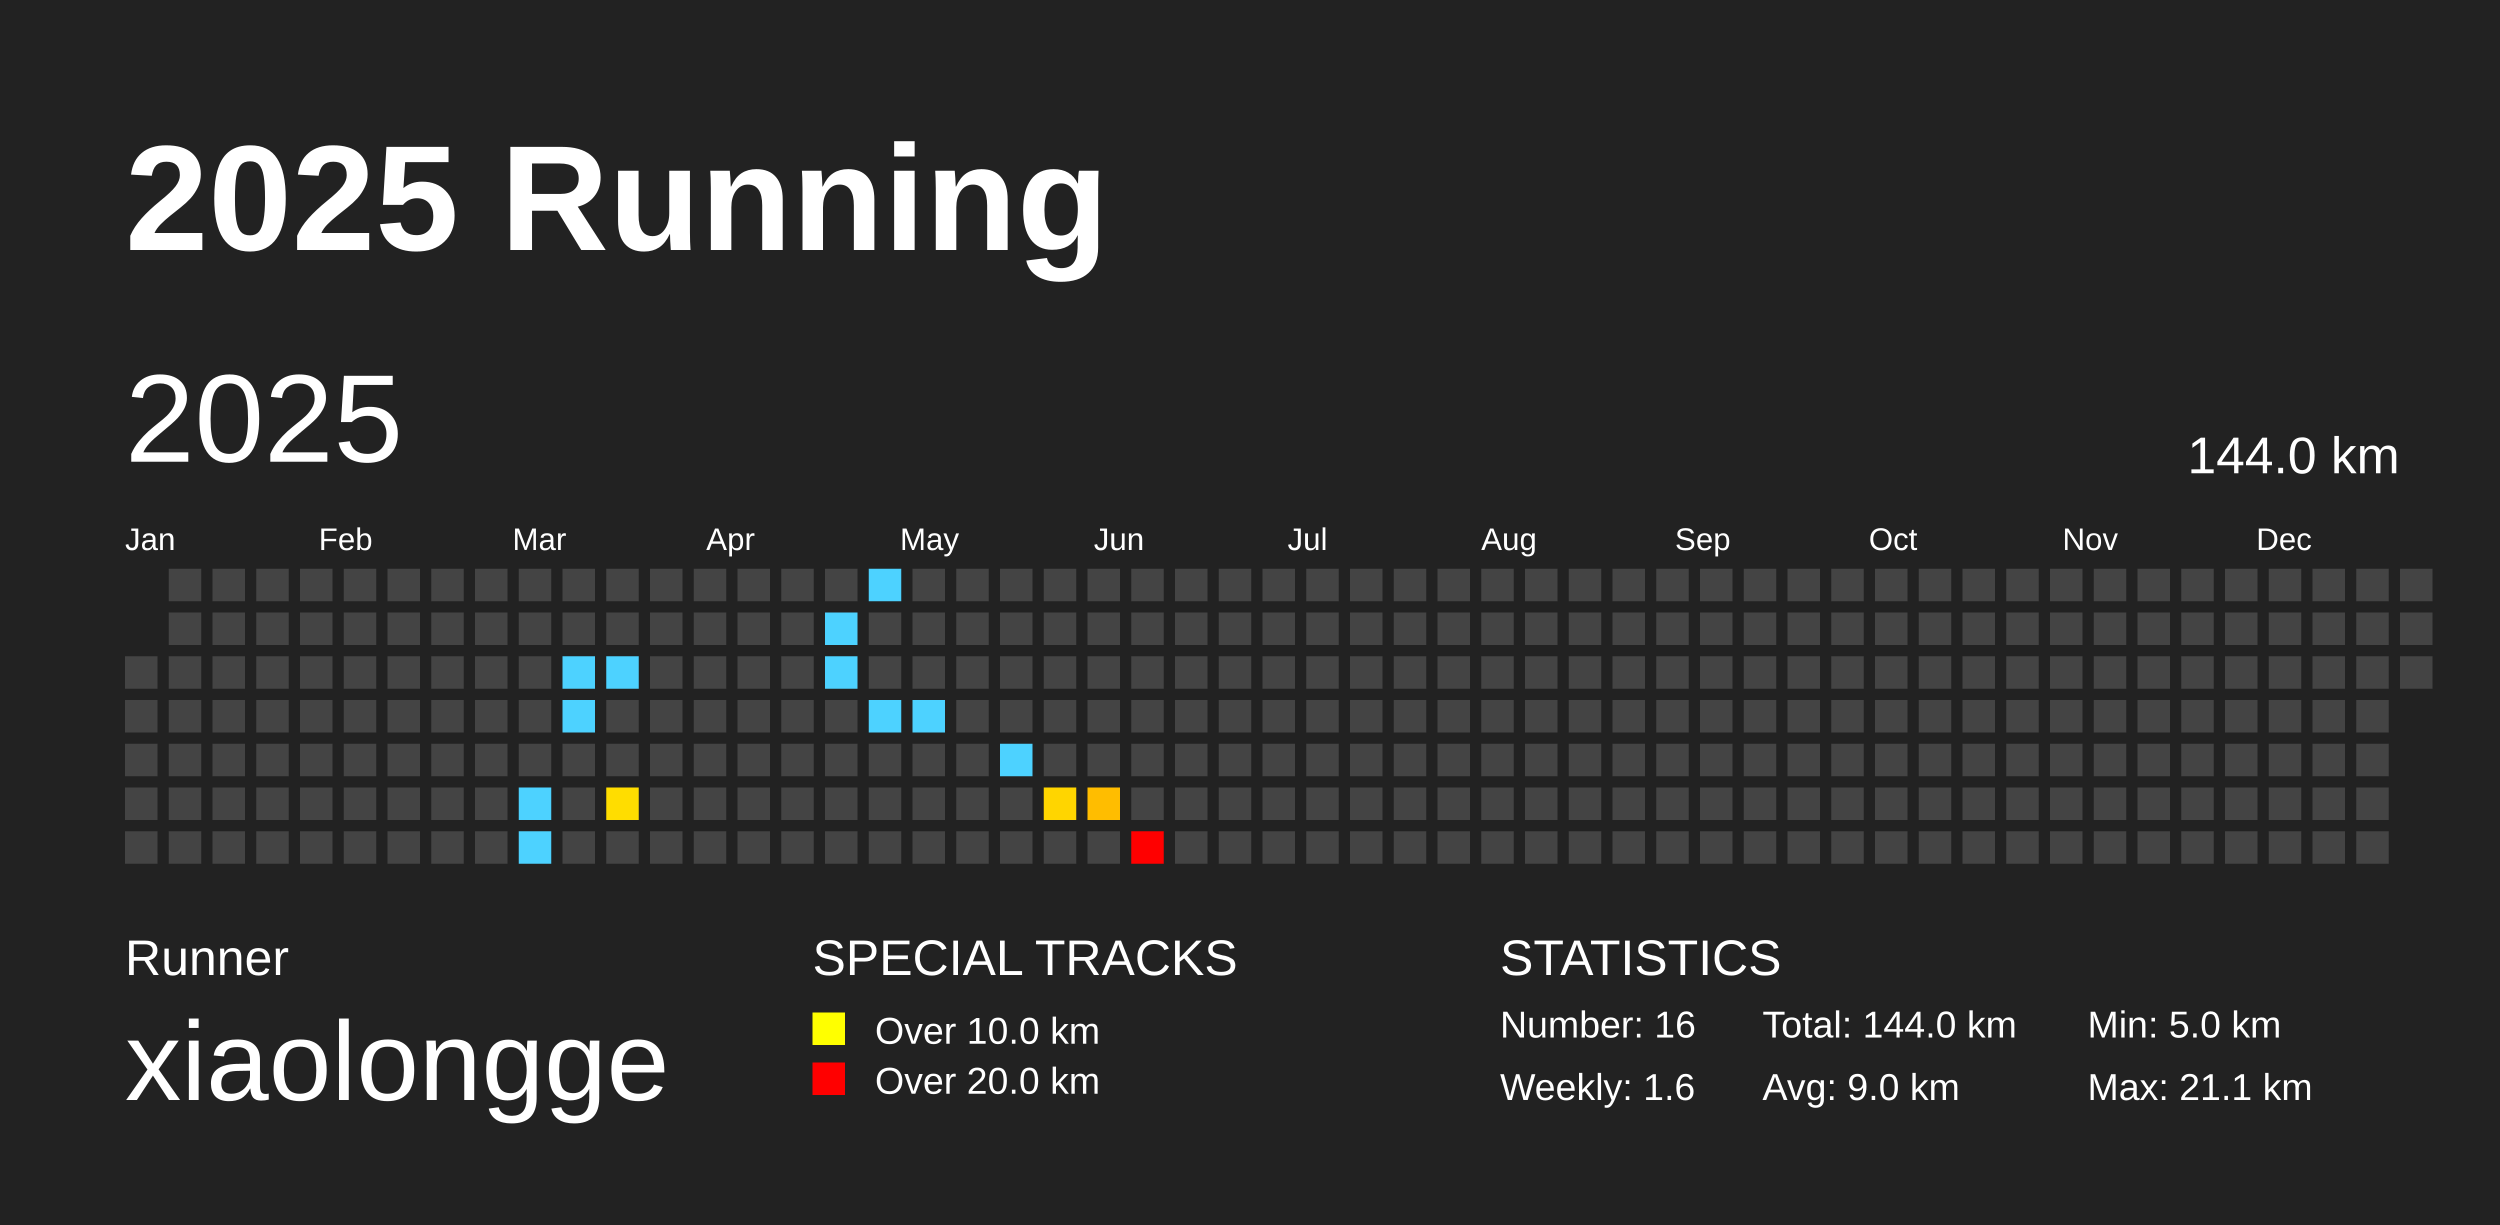
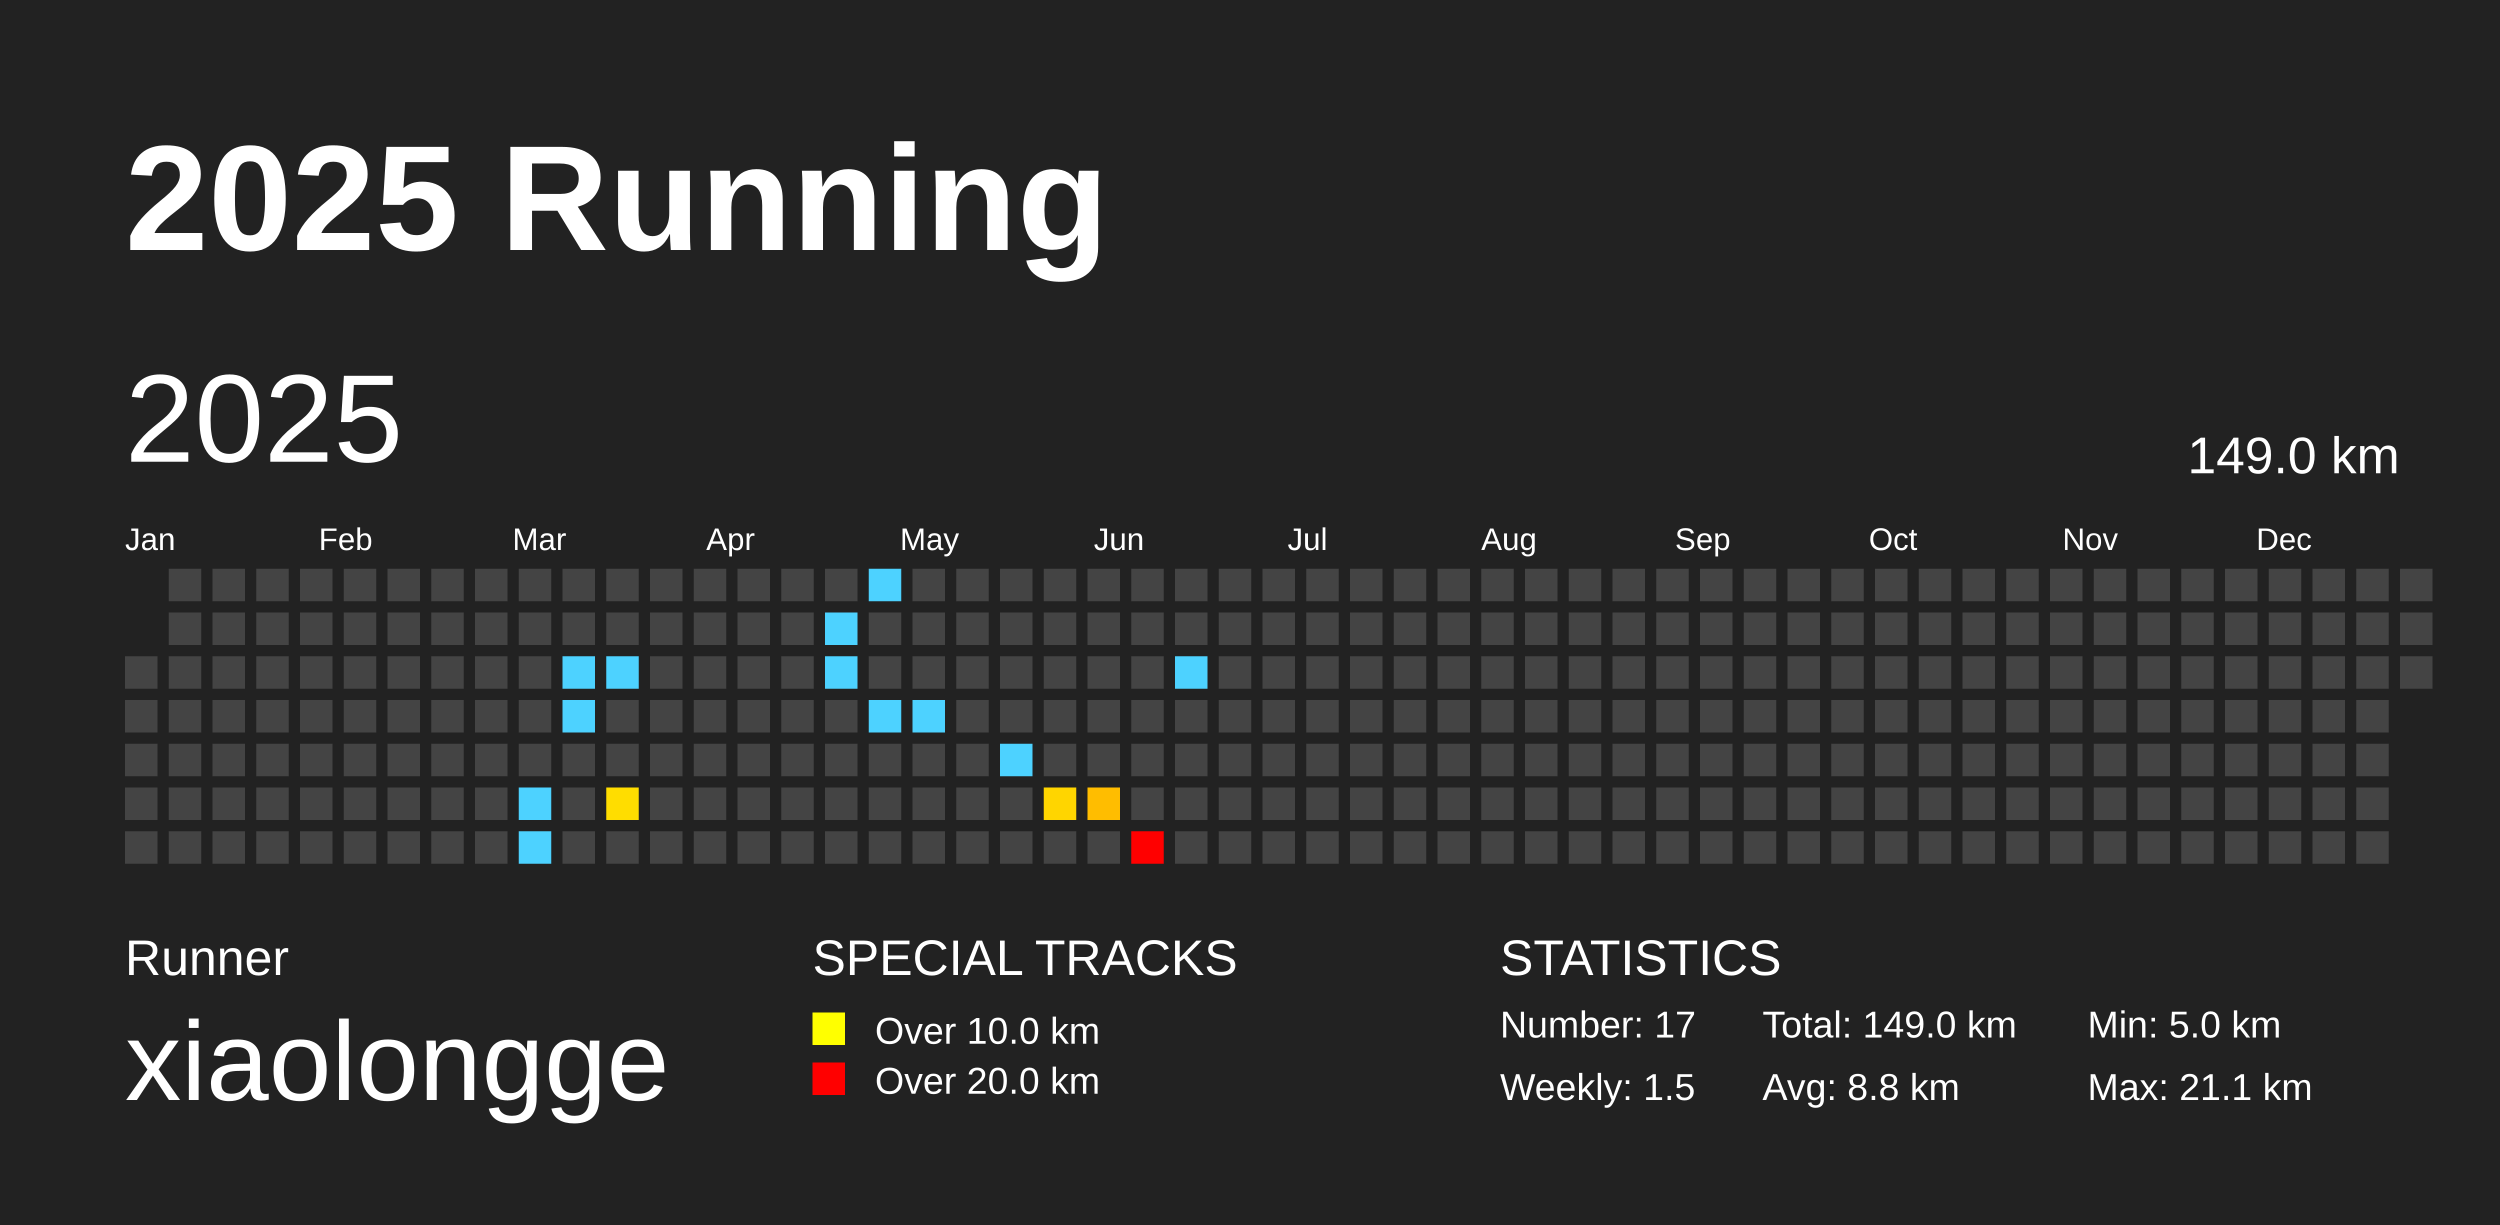
<svg xmlns="http://www.w3.org/2000/svg" baseProfile="full" height="98mm" version="1.1" viewBox="0,0,200,98" width="200mm">
  <defs />
  <rect fill="#222222" height="98" width="200" x="0" y="0" />
  <text fill="#FFFFFF" style="font-size:12px; font-family:Arial; font-weight:bold;" x="10" y="20">2025 Running</text>
  <text fill="#FFFFFF" style="font-size:4px; font-family:Arial" x="10" y="78">Runner</text>
  <text fill="#FFFFFF" style="font-size:9px; font-family:Arial" x="10" y="88">xiaolongge</text>
  <text fill="#FFFFFF" style="font-size:4px; font-family:Arial" x="65" y="78">SPECIAL TRACKS</text>
  <rect fill="yellow" height="2.6" width="2.6" x="65" y="81" />
  <text fill="#FFFFFF" style="font-size:3px; font-family:Arial" x="70" y="83.5">Over 10.0 km</text>
  <rect fill="red" height="2.6" width="2.6" x="65" y="85" />
  <text fill="#FFFFFF" style="font-size:3px; font-family:Arial" x="70" y="87.5">Over 20.0 km</text>
  <text fill="#FFFFFF" style="font-size:4px; font-family:Arial" x="120" y="78">STATISTICS</text>
-   <text fill="#FFFFFF" style="font-size:3px; font-family:Arial" x="120" y="83">Number: 16</text>
-   <text fill="#FFFFFF" style="font-size:3px; font-family:Arial" x="120" y="88">Weekly: 1.6</text>
-   <text fill="#FFFFFF" style="font-size:3px; font-family:Arial" x="141" y="83">Total: 144.0 km</text>
-   <text fill="#FFFFFF" style="font-size:3px; font-family:Arial" x="141" y="88">Avg: 9.0 km</text>
+   <text fill="#FFFFFF" style="font-size:3px; font-family:Arial" x="120" y="83">Number: 17</text>
+   <text fill="#FFFFFF" style="font-size:3px; font-family:Arial" x="120" y="88">Weekly: 1.5</text>
+   <text fill="#FFFFFF" style="font-size:3px; font-family:Arial" x="141" y="83">Total: 149.0 km</text>
+   <text fill="#FFFFFF" style="font-size:3px; font-family:Arial" x="141" y="88">Avg: 8.8 km</text>
  <text fill="#FFFFFF" style="font-size:3px; font-family:Arial" x="167" y="83">Min: 5.0 km</text>
  <text fill="#FFFFFF" style="font-size:3px; font-family:Arial" x="167" y="88">Max: 21.1 km</text>
  <text dominant-baseline="hanging" fill="#FFFFFF" style="font-size:10.0px; font-family:Arial;" x="10" y="30">2025</text>
-   <text dominant-baseline="hanging" fill="#FFFFFF" style="font-size:4.125px; font-family:Arial;" x="175" y="35">144.0 km</text>
+   <text dominant-baseline="hanging" fill="#FFFFFF" style="font-size:4.125px; font-family:Arial;" x="175" y="35">149.0 km</text>
  <text fill="#FFFFFF" style="font-size:2.5px; font-family:Arial" x="10.0" y="44">Jan</text>
  <text fill="#FFFFFF" style="font-size:2.5px; font-family:Arial" x="25.5" y="44">Feb</text>
  <text fill="#FFFFFF" style="font-size:2.5px; font-family:Arial" x="41.0" y="44">Mar</text>
  <text fill="#FFFFFF" style="font-size:2.5px; font-family:Arial" x="56.5" y="44">Apr</text>
  <text fill="#FFFFFF" style="font-size:2.5px; font-family:Arial" x="72.0" y="44">May</text>
  <text fill="#FFFFFF" style="font-size:2.5px; font-family:Arial" x="87.5" y="44">Jun</text>
  <text fill="#FFFFFF" style="font-size:2.5px; font-family:Arial" x="103.0" y="44">Jul</text>
  <text fill="#FFFFFF" style="font-size:2.5px; font-family:Arial" x="118.5" y="44">Aug</text>
  <text fill="#FFFFFF" style="font-size:2.5px; font-family:Arial" x="134.0" y="44">Sep</text>
  <text fill="#FFFFFF" style="font-size:2.5px; font-family:Arial" x="149.5" y="44">Oct</text>
  <text fill="#FFFFFF" style="font-size:2.5px; font-family:Arial" x="165.0" y="44">Nov</text>
  <text fill="#FFFFFF" style="font-size:2.5px; font-family:Arial" x="180.5" y="44">Dec</text>
  <rect fill="#444444" height="2.6" width="2.6" x="10.0" y="52.5" />
  <rect fill="#444444" height="2.6" width="2.6" x="10.0" y="56.0" />
  <rect fill="#444444" height="2.6" width="2.6" x="10.0" y="59.5" />
  <rect fill="#444444" height="2.6" width="2.6" x="10.0" y="63.0" />
  <rect fill="#444444" height="2.6" width="2.6" x="10.0" y="66.5" />
  <rect fill="#444444" height="2.6" width="2.6" x="13.5" y="45.5" />
  <rect fill="#444444" height="2.6" width="2.6" x="13.5" y="49.0" />
  <rect fill="#444444" height="2.6" width="2.6" x="13.5" y="52.5" />
  <rect fill="#444444" height="2.6" width="2.6" x="13.5" y="56.0" />
  <rect fill="#444444" height="2.6" width="2.6" x="13.5" y="59.5" />
  <rect fill="#444444" height="2.6" width="2.6" x="13.5" y="63.0" />
  <rect fill="#444444" height="2.6" width="2.6" x="13.5" y="66.5" />
  <rect fill="#444444" height="2.6" width="2.6" x="17.0" y="45.5" />
  <rect fill="#444444" height="2.6" width="2.6" x="17.0" y="49.0" />
  <rect fill="#444444" height="2.6" width="2.6" x="17.0" y="52.5" />
  <rect fill="#444444" height="2.6" width="2.6" x="17.0" y="56.0" />
  <rect fill="#444444" height="2.6" width="2.6" x="17.0" y="59.5" />
  <rect fill="#444444" height="2.6" width="2.6" x="17.0" y="63.0" />
  <rect fill="#444444" height="2.6" width="2.6" x="17.0" y="66.5" />
  <rect fill="#444444" height="2.6" width="2.6" x="20.5" y="45.5" />
  <rect fill="#444444" height="2.6" width="2.6" x="20.5" y="49.0" />
  <rect fill="#444444" height="2.6" width="2.6" x="20.5" y="52.5" />
  <rect fill="#444444" height="2.6" width="2.6" x="20.5" y="56.0" />
  <rect fill="#444444" height="2.6" width="2.6" x="20.5" y="59.5" />
  <rect fill="#444444" height="2.6" width="2.6" x="20.5" y="63.0" />
  <rect fill="#444444" height="2.6" width="2.6" x="20.5" y="66.5" />
  <rect fill="#444444" height="2.6" width="2.6" x="24.0" y="45.5" />
  <rect fill="#444444" height="2.6" width="2.6" x="24.0" y="49.0" />
  <rect fill="#444444" height="2.6" width="2.6" x="24.0" y="52.5" />
  <rect fill="#444444" height="2.6" width="2.6" x="24.0" y="56.0" />
  <rect fill="#444444" height="2.6" width="2.6" x="24.0" y="59.5" />
  <rect fill="#444444" height="2.6" width="2.6" x="24.0" y="63.0" />
  <rect fill="#444444" height="2.6" width="2.6" x="24.0" y="66.5" />
  <rect fill="#444444" height="2.6" width="2.6" x="27.5" y="45.5" />
  <rect fill="#444444" height="2.6" width="2.6" x="27.5" y="49.0" />
  <rect fill="#444444" height="2.6" width="2.6" x="27.5" y="52.5" />
  <rect fill="#444444" height="2.6" width="2.6" x="27.5" y="56.0" />
  <rect fill="#444444" height="2.6" width="2.6" x="27.5" y="59.5" />
  <rect fill="#444444" height="2.6" width="2.6" x="27.5" y="63.0" />
  <rect fill="#444444" height="2.6" width="2.6" x="27.5" y="66.5" />
  <rect fill="#444444" height="2.6" width="2.6" x="31.0" y="45.5" />
  <rect fill="#444444" height="2.6" width="2.6" x="31.0" y="49.0" />
  <rect fill="#444444" height="2.6" width="2.6" x="31.0" y="52.5" />
  <rect fill="#444444" height="2.6" width="2.6" x="31.0" y="56.0" />
  <rect fill="#444444" height="2.6" width="2.6" x="31.0" y="59.5" />
  <rect fill="#444444" height="2.6" width="2.6" x="31.0" y="63.0" />
  <rect fill="#444444" height="2.6" width="2.6" x="31.0" y="66.5" />
  <rect fill="#444444" height="2.6" width="2.6" x="34.5" y="45.5" />
  <rect fill="#444444" height="2.6" width="2.6" x="34.5" y="49.0" />
  <rect fill="#444444" height="2.6" width="2.6" x="34.5" y="52.5" />
  <rect fill="#444444" height="2.6" width="2.6" x="34.5" y="56.0" />
  <rect fill="#444444" height="2.6" width="2.6" x="34.5" y="59.5" />
  <rect fill="#444444" height="2.6" width="2.6" x="34.5" y="63.0" />
  <rect fill="#444444" height="2.6" width="2.6" x="34.5" y="66.5" />
  <rect fill="#444444" height="2.6" width="2.6" x="38.0" y="45.5" />
  <rect fill="#444444" height="2.6" width="2.6" x="38.0" y="49.0" />
  <rect fill="#444444" height="2.6" width="2.6" x="38.0" y="52.5" />
  <rect fill="#444444" height="2.6" width="2.6" x="38.0" y="56.0" />
  <rect fill="#444444" height="2.6" width="2.6" x="38.0" y="59.5" />
  <rect fill="#444444" height="2.6" width="2.6" x="38.0" y="63.0" />
  <rect fill="#444444" height="2.6" width="2.6" x="38.0" y="66.5" />
  <rect fill="#444444" height="2.6" width="2.6" x="41.5" y="45.5" />
  <rect fill="#444444" height="2.6" width="2.6" x="41.5" y="49.0" />
  <rect fill="#444444" height="2.6" width="2.6" x="41.5" y="52.5" />
  <rect fill="#444444" height="2.6" width="2.6" x="41.5" y="56.0" />
  <rect fill="#444444" height="2.6" width="2.6" x="41.5" y="59.5" />
  <rect fill="#4dd2ff" height="2.6" width="2.6" x="41.5" y="63.0" />
  <rect fill="#4dd2ff" height="2.6" width="2.6" x="41.5" y="66.5" />
  <rect fill="#444444" height="2.6" width="2.6" x="45.0" y="45.5" />
  <rect fill="#444444" height="2.6" width="2.6" x="45.0" y="49.0" />
  <rect fill="#4dd2ff" height="2.6" width="2.6" x="45.0" y="52.5" />
  <rect fill="#4dd2ff" height="2.6" width="2.6" x="45.0" y="56.0" />
  <rect fill="#444444" height="2.6" width="2.6" x="45.0" y="59.5" />
  <rect fill="#444444" height="2.6" width="2.6" x="45.0" y="63.0" />
  <rect fill="#444444" height="2.6" width="2.6" x="45.0" y="66.5" />
  <rect fill="#444444" height="2.6" width="2.6" x="48.5" y="45.5" />
  <rect fill="#444444" height="2.6" width="2.6" x="48.5" y="49.0" />
  <rect fill="#4dd2ff" height="2.6" width="2.6" x="48.5" y="52.5" />
  <rect fill="#444444" height="2.6" width="2.6" x="48.5" y="56.0" />
  <rect fill="#444444" height="2.6" width="2.6" x="48.5" y="59.5" />
  <rect fill="#ffdd00" height="2.6" width="2.6" x="48.5" y="63.0" />
  <rect fill="#444444" height="2.6" width="2.6" x="48.5" y="66.5" />
  <rect fill="#444444" height="2.6" width="2.6" x="52.0" y="45.5" />
  <rect fill="#444444" height="2.6" width="2.6" x="52.0" y="49.0" />
  <rect fill="#444444" height="2.6" width="2.6" x="52.0" y="52.5" />
  <rect fill="#444444" height="2.6" width="2.6" x="52.0" y="56.0" />
  <rect fill="#444444" height="2.6" width="2.6" x="52.0" y="59.5" />
  <rect fill="#444444" height="2.6" width="2.6" x="52.0" y="63.0" />
  <rect fill="#444444" height="2.6" width="2.6" x="52.0" y="66.5" />
  <rect fill="#444444" height="2.6" width="2.6" x="55.5" y="45.5" />
  <rect fill="#444444" height="2.6" width="2.6" x="55.5" y="49.0" />
  <rect fill="#444444" height="2.6" width="2.6" x="55.5" y="52.5" />
  <rect fill="#444444" height="2.6" width="2.6" x="55.5" y="56.0" />
  <rect fill="#444444" height="2.6" width="2.6" x="55.5" y="59.5" />
  <rect fill="#444444" height="2.6" width="2.6" x="55.5" y="63.0" />
  <rect fill="#444444" height="2.6" width="2.6" x="55.5" y="66.5" />
  <rect fill="#444444" height="2.6" width="2.6" x="59.0" y="45.5" />
  <rect fill="#444444" height="2.6" width="2.6" x="59.0" y="49.0" />
  <rect fill="#444444" height="2.6" width="2.6" x="59.0" y="52.5" />
  <rect fill="#444444" height="2.6" width="2.6" x="59.0" y="56.0" />
  <rect fill="#444444" height="2.6" width="2.6" x="59.0" y="59.5" />
  <rect fill="#444444" height="2.6" width="2.6" x="59.0" y="63.0" />
  <rect fill="#444444" height="2.6" width="2.6" x="59.0" y="66.5" />
  <rect fill="#444444" height="2.6" width="2.6" x="62.5" y="45.5" />
  <rect fill="#444444" height="2.6" width="2.6" x="62.5" y="49.0" />
  <rect fill="#444444" height="2.6" width="2.6" x="62.5" y="52.5" />
  <rect fill="#444444" height="2.6" width="2.6" x="62.5" y="56.0" />
  <rect fill="#444444" height="2.6" width="2.6" x="62.5" y="59.5" />
  <rect fill="#444444" height="2.6" width="2.6" x="62.5" y="63.0" />
  <rect fill="#444444" height="2.6" width="2.6" x="62.5" y="66.5" />
  <rect fill="#444444" height="2.6" width="2.6" x="66.0" y="45.5" />
  <rect fill="#4dd2ff" height="2.6" width="2.6" x="66.0" y="49.0" />
  <rect fill="#4dd2ff" height="2.6" width="2.6" x="66.0" y="52.5" />
  <rect fill="#444444" height="2.6" width="2.6" x="66.0" y="56.0" />
  <rect fill="#444444" height="2.6" width="2.6" x="66.0" y="59.5" />
  <rect fill="#444444" height="2.6" width="2.6" x="66.0" y="63.0" />
  <rect fill="#444444" height="2.6" width="2.6" x="66.0" y="66.5" />
  <rect fill="#4dd2ff" height="2.6" width="2.6" x="69.5" y="45.5" />
  <rect fill="#444444" height="2.6" width="2.6" x="69.5" y="49.0" />
  <rect fill="#444444" height="2.6" width="2.6" x="69.5" y="52.5" />
  <rect fill="#4dd2ff" height="2.6" width="2.6" x="69.5" y="56.0" />
  <rect fill="#444444" height="2.6" width="2.6" x="69.5" y="59.5" />
  <rect fill="#444444" height="2.6" width="2.6" x="69.5" y="63.0" />
  <rect fill="#444444" height="2.6" width="2.6" x="69.5" y="66.5" />
  <rect fill="#444444" height="2.6" width="2.6" x="73.0" y="45.5" />
  <rect fill="#444444" height="2.6" width="2.6" x="73.0" y="49.0" />
  <rect fill="#444444" height="2.6" width="2.6" x="73.0" y="52.5" />
  <rect fill="#4dd2ff" height="2.6" width="2.6" x="73.0" y="56.0" />
  <rect fill="#444444" height="2.6" width="2.6" x="73.0" y="59.5" />
  <rect fill="#444444" height="2.6" width="2.6" x="73.0" y="63.0" />
  <rect fill="#444444" height="2.6" width="2.6" x="73.0" y="66.5" />
  <rect fill="#444444" height="2.6" width="2.6" x="76.5" y="45.5" />
  <rect fill="#444444" height="2.6" width="2.6" x="76.5" y="49.0" />
  <rect fill="#444444" height="2.6" width="2.6" x="76.5" y="52.5" />
  <rect fill="#444444" height="2.6" width="2.6" x="76.5" y="56.0" />
  <rect fill="#444444" height="2.6" width="2.6" x="76.5" y="59.5" />
  <rect fill="#444444" height="2.6" width="2.6" x="76.5" y="63.0" />
  <rect fill="#444444" height="2.6" width="2.6" x="76.5" y="66.5" />
  <rect fill="#444444" height="2.6" width="2.6" x="80.0" y="45.5" />
  <rect fill="#444444" height="2.6" width="2.6" x="80.0" y="49.0" />
  <rect fill="#444444" height="2.6" width="2.6" x="80.0" y="52.5" />
  <rect fill="#444444" height="2.6" width="2.6" x="80.0" y="56.0" />
  <rect fill="#4dd2ff" height="2.6" width="2.6" x="80.0" y="59.5" />
  <rect fill="#444444" height="2.6" width="2.6" x="80.0" y="63.0" />
  <rect fill="#444444" height="2.6" width="2.6" x="80.0" y="66.5" />
  <rect fill="#444444" height="2.6" width="2.6" x="83.5" y="45.5" />
  <rect fill="#444444" height="2.6" width="2.6" x="83.5" y="49.0" />
  <rect fill="#444444" height="2.6" width="2.6" x="83.5" y="52.5" />
  <rect fill="#444444" height="2.6" width="2.6" x="83.5" y="56.0" />
  <rect fill="#444444" height="2.6" width="2.6" x="83.5" y="59.5" />
  <rect fill="#ffd500" height="2.6" width="2.6" x="83.5" y="63.0" />
  <rect fill="#444444" height="2.6" width="2.6" x="83.5" y="66.5" />
  <rect fill="#444444" height="2.6" width="2.6" x="87.0" y="45.5" />
  <rect fill="#444444" height="2.6" width="2.6" x="87.0" y="49.0" />
  <rect fill="#444444" height="2.6" width="2.6" x="87.0" y="52.5" />
  <rect fill="#444444" height="2.6" width="2.6" x="87.0" y="56.0" />
  <rect fill="#444444" height="2.6" width="2.6" x="87.0" y="59.5" />
  <rect fill="#ffbd00" height="2.6" width="2.6" x="87.0" y="63.0" />
  <rect fill="#444444" height="2.6" width="2.6" x="87.0" y="66.5" />
  <rect fill="#444444" height="2.6" width="2.6" x="90.5" y="45.5" />
  <rect fill="#444444" height="2.6" width="2.6" x="90.5" y="49.0" />
  <rect fill="#444444" height="2.6" width="2.6" x="90.5" y="52.5" />
  <rect fill="#444444" height="2.6" width="2.6" x="90.5" y="56.0" />
  <rect fill="#444444" height="2.6" width="2.6" x="90.5" y="59.5" />
  <rect fill="#444444" height="2.6" width="2.6" x="90.5" y="63.0" />
  <rect fill="red" height="2.6" width="2.6" x="90.5" y="66.5" />
  <rect fill="#444444" height="2.6" width="2.6" x="94.0" y="45.5" />
  <rect fill="#444444" height="2.6" width="2.6" x="94.0" y="49.0" />
-   <rect fill="#444444" height="2.6" width="2.6" x="94.0" y="52.5" />
+   <rect fill="#4dd2ff" height="2.6" width="2.6" x="94.0" y="52.5" />
  <rect fill="#444444" height="2.6" width="2.6" x="94.0" y="56.0" />
  <rect fill="#444444" height="2.6" width="2.6" x="94.0" y="59.5" />
  <rect fill="#444444" height="2.6" width="2.6" x="94.0" y="63.0" />
  <rect fill="#444444" height="2.6" width="2.6" x="94.0" y="66.5" />
  <rect fill="#444444" height="2.6" width="2.6" x="97.5" y="45.5" />
  <rect fill="#444444" height="2.6" width="2.6" x="97.5" y="49.0" />
  <rect fill="#444444" height="2.6" width="2.6" x="97.5" y="52.5" />
  <rect fill="#444444" height="2.6" width="2.6" x="97.5" y="56.0" />
  <rect fill="#444444" height="2.6" width="2.6" x="97.5" y="59.5" />
  <rect fill="#444444" height="2.6" width="2.6" x="97.5" y="63.0" />
  <rect fill="#444444" height="2.6" width="2.6" x="97.5" y="66.5" />
  <rect fill="#444444" height="2.6" width="2.6" x="101.0" y="45.5" />
  <rect fill="#444444" height="2.6" width="2.6" x="101.0" y="49.0" />
  <rect fill="#444444" height="2.6" width="2.6" x="101.0" y="52.5" />
  <rect fill="#444444" height="2.6" width="2.6" x="101.0" y="56.0" />
  <rect fill="#444444" height="2.6" width="2.6" x="101.0" y="59.5" />
  <rect fill="#444444" height="2.6" width="2.6" x="101.0" y="63.0" />
  <rect fill="#444444" height="2.6" width="2.6" x="101.0" y="66.5" />
  <rect fill="#444444" height="2.6" width="2.6" x="104.5" y="45.5" />
  <rect fill="#444444" height="2.6" width="2.6" x="104.5" y="49.0" />
  <rect fill="#444444" height="2.6" width="2.6" x="104.5" y="52.5" />
  <rect fill="#444444" height="2.6" width="2.6" x="104.5" y="56.0" />
  <rect fill="#444444" height="2.6" width="2.6" x="104.5" y="59.5" />
  <rect fill="#444444" height="2.6" width="2.6" x="104.5" y="63.0" />
  <rect fill="#444444" height="2.6" width="2.6" x="104.5" y="66.5" />
  <rect fill="#444444" height="2.6" width="2.6" x="108.0" y="45.5" />
  <rect fill="#444444" height="2.6" width="2.6" x="108.0" y="49.0" />
  <rect fill="#444444" height="2.6" width="2.6" x="108.0" y="52.5" />
  <rect fill="#444444" height="2.6" width="2.6" x="108.0" y="56.0" />
  <rect fill="#444444" height="2.6" width="2.6" x="108.0" y="59.5" />
  <rect fill="#444444" height="2.6" width="2.6" x="108.0" y="63.0" />
  <rect fill="#444444" height="2.6" width="2.6" x="108.0" y="66.5" />
  <rect fill="#444444" height="2.6" width="2.6" x="111.5" y="45.5" />
  <rect fill="#444444" height="2.6" width="2.6" x="111.5" y="49.0" />
  <rect fill="#444444" height="2.6" width="2.6" x="111.5" y="52.5" />
  <rect fill="#444444" height="2.6" width="2.6" x="111.5" y="56.0" />
  <rect fill="#444444" height="2.6" width="2.6" x="111.5" y="59.5" />
  <rect fill="#444444" height="2.6" width="2.6" x="111.5" y="63.0" />
  <rect fill="#444444" height="2.6" width="2.6" x="111.5" y="66.5" />
  <rect fill="#444444" height="2.6" width="2.6" x="115.0" y="45.5" />
  <rect fill="#444444" height="2.6" width="2.6" x="115.0" y="49.0" />
  <rect fill="#444444" height="2.6" width="2.6" x="115.0" y="52.5" />
  <rect fill="#444444" height="2.6" width="2.6" x="115.0" y="56.0" />
  <rect fill="#444444" height="2.6" width="2.6" x="115.0" y="59.5" />
  <rect fill="#444444" height="2.6" width="2.6" x="115.0" y="63.0" />
  <rect fill="#444444" height="2.6" width="2.6" x="115.0" y="66.5" />
  <rect fill="#444444" height="2.6" width="2.6" x="118.5" y="45.5" />
  <rect fill="#444444" height="2.6" width="2.6" x="118.5" y="49.0" />
  <rect fill="#444444" height="2.6" width="2.6" x="118.5" y="52.5" />
  <rect fill="#444444" height="2.6" width="2.6" x="118.5" y="56.0" />
  <rect fill="#444444" height="2.6" width="2.6" x="118.5" y="59.5" />
  <rect fill="#444444" height="2.6" width="2.6" x="118.5" y="63.0" />
  <rect fill="#444444" height="2.6" width="2.6" x="118.5" y="66.5" />
  <rect fill="#444444" height="2.6" width="2.6" x="122.0" y="45.5" />
  <rect fill="#444444" height="2.6" width="2.6" x="122.0" y="49.0" />
  <rect fill="#444444" height="2.6" width="2.6" x="122.0" y="52.5" />
  <rect fill="#444444" height="2.6" width="2.6" x="122.0" y="56.0" />
  <rect fill="#444444" height="2.6" width="2.6" x="122.0" y="59.5" />
  <rect fill="#444444" height="2.6" width="2.6" x="122.0" y="63.0" />
  <rect fill="#444444" height="2.6" width="2.6" x="122.0" y="66.5" />
  <rect fill="#444444" height="2.6" width="2.6" x="125.5" y="45.5" />
  <rect fill="#444444" height="2.6" width="2.6" x="125.5" y="49.0" />
  <rect fill="#444444" height="2.6" width="2.6" x="125.5" y="52.5" />
  <rect fill="#444444" height="2.6" width="2.6" x="125.5" y="56.0" />
  <rect fill="#444444" height="2.6" width="2.6" x="125.5" y="59.5" />
  <rect fill="#444444" height="2.6" width="2.6" x="125.5" y="63.0" />
  <rect fill="#444444" height="2.6" width="2.6" x="125.5" y="66.5" />
  <rect fill="#444444" height="2.6" width="2.6" x="129.0" y="45.5" />
  <rect fill="#444444" height="2.6" width="2.6" x="129.0" y="49.0" />
  <rect fill="#444444" height="2.6" width="2.6" x="129.0" y="52.5" />
  <rect fill="#444444" height="2.6" width="2.6" x="129.0" y="56.0" />
  <rect fill="#444444" height="2.6" width="2.6" x="129.0" y="59.5" />
  <rect fill="#444444" height="2.6" width="2.6" x="129.0" y="63.0" />
  <rect fill="#444444" height="2.6" width="2.6" x="129.0" y="66.5" />
  <rect fill="#444444" height="2.6" width="2.6" x="132.5" y="45.5" />
  <rect fill="#444444" height="2.6" width="2.6" x="132.5" y="49.0" />
  <rect fill="#444444" height="2.6" width="2.6" x="132.5" y="52.5" />
  <rect fill="#444444" height="2.6" width="2.6" x="132.5" y="56.0" />
  <rect fill="#444444" height="2.6" width="2.6" x="132.5" y="59.5" />
  <rect fill="#444444" height="2.6" width="2.6" x="132.5" y="63.0" />
  <rect fill="#444444" height="2.6" width="2.6" x="132.5" y="66.5" />
  <rect fill="#444444" height="2.6" width="2.6" x="136.0" y="45.5" />
  <rect fill="#444444" height="2.6" width="2.6" x="136.0" y="49.0" />
  <rect fill="#444444" height="2.6" width="2.6" x="136.0" y="52.5" />
  <rect fill="#444444" height="2.6" width="2.6" x="136.0" y="56.0" />
  <rect fill="#444444" height="2.6" width="2.6" x="136.0" y="59.5" />
  <rect fill="#444444" height="2.6" width="2.6" x="136.0" y="63.0" />
  <rect fill="#444444" height="2.6" width="2.6" x="136.0" y="66.5" />
  <rect fill="#444444" height="2.6" width="2.6" x="139.5" y="45.5" />
  <rect fill="#444444" height="2.6" width="2.6" x="139.5" y="49.0" />
  <rect fill="#444444" height="2.6" width="2.6" x="139.5" y="52.5" />
  <rect fill="#444444" height="2.6" width="2.6" x="139.5" y="56.0" />
  <rect fill="#444444" height="2.6" width="2.6" x="139.5" y="59.5" />
  <rect fill="#444444" height="2.6" width="2.6" x="139.5" y="63.0" />
  <rect fill="#444444" height="2.6" width="2.6" x="139.5" y="66.5" />
  <rect fill="#444444" height="2.6" width="2.6" x="143.0" y="45.5" />
  <rect fill="#444444" height="2.6" width="2.6" x="143.0" y="49.0" />
  <rect fill="#444444" height="2.6" width="2.6" x="143.0" y="52.5" />
  <rect fill="#444444" height="2.6" width="2.6" x="143.0" y="56.0" />
  <rect fill="#444444" height="2.6" width="2.6" x="143.0" y="59.5" />
  <rect fill="#444444" height="2.6" width="2.6" x="143.0" y="63.0" />
  <rect fill="#444444" height="2.6" width="2.6" x="143.0" y="66.5" />
  <rect fill="#444444" height="2.6" width="2.6" x="146.5" y="45.5" />
  <rect fill="#444444" height="2.6" width="2.6" x="146.5" y="49.0" />
  <rect fill="#444444" height="2.6" width="2.6" x="146.5" y="52.5" />
  <rect fill="#444444" height="2.6" width="2.6" x="146.5" y="56.0" />
  <rect fill="#444444" height="2.6" width="2.6" x="146.5" y="59.5" />
  <rect fill="#444444" height="2.6" width="2.6" x="146.5" y="63.0" />
  <rect fill="#444444" height="2.6" width="2.6" x="146.5" y="66.5" />
  <rect fill="#444444" height="2.6" width="2.6" x="150.0" y="45.5" />
  <rect fill="#444444" height="2.6" width="2.6" x="150.0" y="49.0" />
  <rect fill="#444444" height="2.6" width="2.6" x="150.0" y="52.5" />
  <rect fill="#444444" height="2.6" width="2.6" x="150.0" y="56.0" />
  <rect fill="#444444" height="2.6" width="2.6" x="150.0" y="59.5" />
  <rect fill="#444444" height="2.6" width="2.6" x="150.0" y="63.0" />
  <rect fill="#444444" height="2.6" width="2.6" x="150.0" y="66.5" />
  <rect fill="#444444" height="2.6" width="2.6" x="153.5" y="45.5" />
  <rect fill="#444444" height="2.6" width="2.6" x="153.5" y="49.0" />
  <rect fill="#444444" height="2.6" width="2.6" x="153.5" y="52.5" />
  <rect fill="#444444" height="2.6" width="2.6" x="153.5" y="56.0" />
  <rect fill="#444444" height="2.6" width="2.6" x="153.5" y="59.5" />
  <rect fill="#444444" height="2.6" width="2.6" x="153.5" y="63.0" />
  <rect fill="#444444" height="2.6" width="2.6" x="153.5" y="66.5" />
  <rect fill="#444444" height="2.6" width="2.6" x="157.0" y="45.5" />
  <rect fill="#444444" height="2.6" width="2.6" x="157.0" y="49.0" />
  <rect fill="#444444" height="2.6" width="2.6" x="157.0" y="52.5" />
  <rect fill="#444444" height="2.6" width="2.6" x="157.0" y="56.0" />
  <rect fill="#444444" height="2.6" width="2.6" x="157.0" y="59.5" />
  <rect fill="#444444" height="2.6" width="2.6" x="157.0" y="63.0" />
  <rect fill="#444444" height="2.6" width="2.6" x="157.0" y="66.5" />
  <rect fill="#444444" height="2.6" width="2.6" x="160.5" y="45.5" />
  <rect fill="#444444" height="2.6" width="2.6" x="160.5" y="49.0" />
  <rect fill="#444444" height="2.6" width="2.6" x="160.5" y="52.5" />
  <rect fill="#444444" height="2.6" width="2.6" x="160.5" y="56.0" />
  <rect fill="#444444" height="2.6" width="2.6" x="160.5" y="59.5" />
  <rect fill="#444444" height="2.6" width="2.6" x="160.5" y="63.0" />
  <rect fill="#444444" height="2.6" width="2.6" x="160.5" y="66.5" />
  <rect fill="#444444" height="2.6" width="2.6" x="164.0" y="45.5" />
  <rect fill="#444444" height="2.6" width="2.6" x="164.0" y="49.0" />
  <rect fill="#444444" height="2.6" width="2.6" x="164.0" y="52.5" />
  <rect fill="#444444" height="2.6" width="2.6" x="164.0" y="56.0" />
  <rect fill="#444444" height="2.6" width="2.6" x="164.0" y="59.5" />
  <rect fill="#444444" height="2.6" width="2.6" x="164.0" y="63.0" />
  <rect fill="#444444" height="2.6" width="2.6" x="164.0" y="66.5" />
  <rect fill="#444444" height="2.6" width="2.6" x="167.5" y="45.5" />
  <rect fill="#444444" height="2.6" width="2.6" x="167.5" y="49.0" />
  <rect fill="#444444" height="2.6" width="2.6" x="167.5" y="52.5" />
  <rect fill="#444444" height="2.6" width="2.6" x="167.5" y="56.0" />
  <rect fill="#444444" height="2.6" width="2.6" x="167.5" y="59.5" />
  <rect fill="#444444" height="2.6" width="2.6" x="167.5" y="63.0" />
  <rect fill="#444444" height="2.6" width="2.6" x="167.5" y="66.5" />
  <rect fill="#444444" height="2.6" width="2.6" x="171.0" y="45.5" />
  <rect fill="#444444" height="2.6" width="2.6" x="171.0" y="49.0" />
  <rect fill="#444444" height="2.6" width="2.6" x="171.0" y="52.5" />
  <rect fill="#444444" height="2.6" width="2.6" x="171.0" y="56.0" />
  <rect fill="#444444" height="2.6" width="2.6" x="171.0" y="59.5" />
  <rect fill="#444444" height="2.6" width="2.6" x="171.0" y="63.0" />
  <rect fill="#444444" height="2.6" width="2.6" x="171.0" y="66.5" />
  <rect fill="#444444" height="2.6" width="2.6" x="174.5" y="45.5" />
  <rect fill="#444444" height="2.6" width="2.6" x="174.5" y="49.0" />
  <rect fill="#444444" height="2.6" width="2.6" x="174.5" y="52.5" />
  <rect fill="#444444" height="2.6" width="2.6" x="174.5" y="56.0" />
  <rect fill="#444444" height="2.6" width="2.6" x="174.5" y="59.5" />
  <rect fill="#444444" height="2.6" width="2.6" x="174.5" y="63.0" />
  <rect fill="#444444" height="2.6" width="2.6" x="174.5" y="66.5" />
  <rect fill="#444444" height="2.6" width="2.6" x="178.0" y="45.5" />
  <rect fill="#444444" height="2.6" width="2.6" x="178.0" y="49.0" />
  <rect fill="#444444" height="2.6" width="2.6" x="178.0" y="52.5" />
  <rect fill="#444444" height="2.6" width="2.6" x="178.0" y="56.0" />
  <rect fill="#444444" height="2.6" width="2.6" x="178.0" y="59.5" />
  <rect fill="#444444" height="2.6" width="2.6" x="178.0" y="63.0" />
  <rect fill="#444444" height="2.6" width="2.6" x="178.0" y="66.5" />
  <rect fill="#444444" height="2.6" width="2.6" x="181.5" y="45.5" />
  <rect fill="#444444" height="2.6" width="2.6" x="181.5" y="49.0" />
  <rect fill="#444444" height="2.6" width="2.6" x="181.5" y="52.5" />
  <rect fill="#444444" height="2.6" width="2.6" x="181.5" y="56.0" />
  <rect fill="#444444" height="2.6" width="2.6" x="181.5" y="59.5" />
  <rect fill="#444444" height="2.6" width="2.6" x="181.5" y="63.0" />
  <rect fill="#444444" height="2.6" width="2.6" x="181.5" y="66.5" />
  <rect fill="#444444" height="2.6" width="2.6" x="185.0" y="45.5" />
  <rect fill="#444444" height="2.6" width="2.6" x="185.0" y="49.0" />
  <rect fill="#444444" height="2.6" width="2.6" x="185.0" y="52.5" />
  <rect fill="#444444" height="2.6" width="2.6" x="185.0" y="56.0" />
  <rect fill="#444444" height="2.6" width="2.6" x="185.0" y="59.5" />
  <rect fill="#444444" height="2.6" width="2.6" x="185.0" y="63.0" />
  <rect fill="#444444" height="2.6" width="2.6" x="185.0" y="66.5" />
  <rect fill="#444444" height="2.6" width="2.6" x="188.5" y="45.5" />
  <rect fill="#444444" height="2.6" width="2.6" x="188.5" y="49.0" />
  <rect fill="#444444" height="2.6" width="2.6" x="188.5" y="52.5" />
  <rect fill="#444444" height="2.6" width="2.6" x="188.5" y="56.0" />
  <rect fill="#444444" height="2.6" width="2.6" x="188.5" y="59.5" />
  <rect fill="#444444" height="2.6" width="2.6" x="188.5" y="63.0" />
  <rect fill="#444444" height="2.6" width="2.6" x="188.5" y="66.5" />
  <rect fill="#444444" height="2.6" width="2.6" x="192.0" y="45.5" />
  <rect fill="#444444" height="2.6" width="2.6" x="192.0" y="49.0" />
  <rect fill="#444444" height="2.6" width="2.6" x="192.0" y="52.5" />
</svg>
